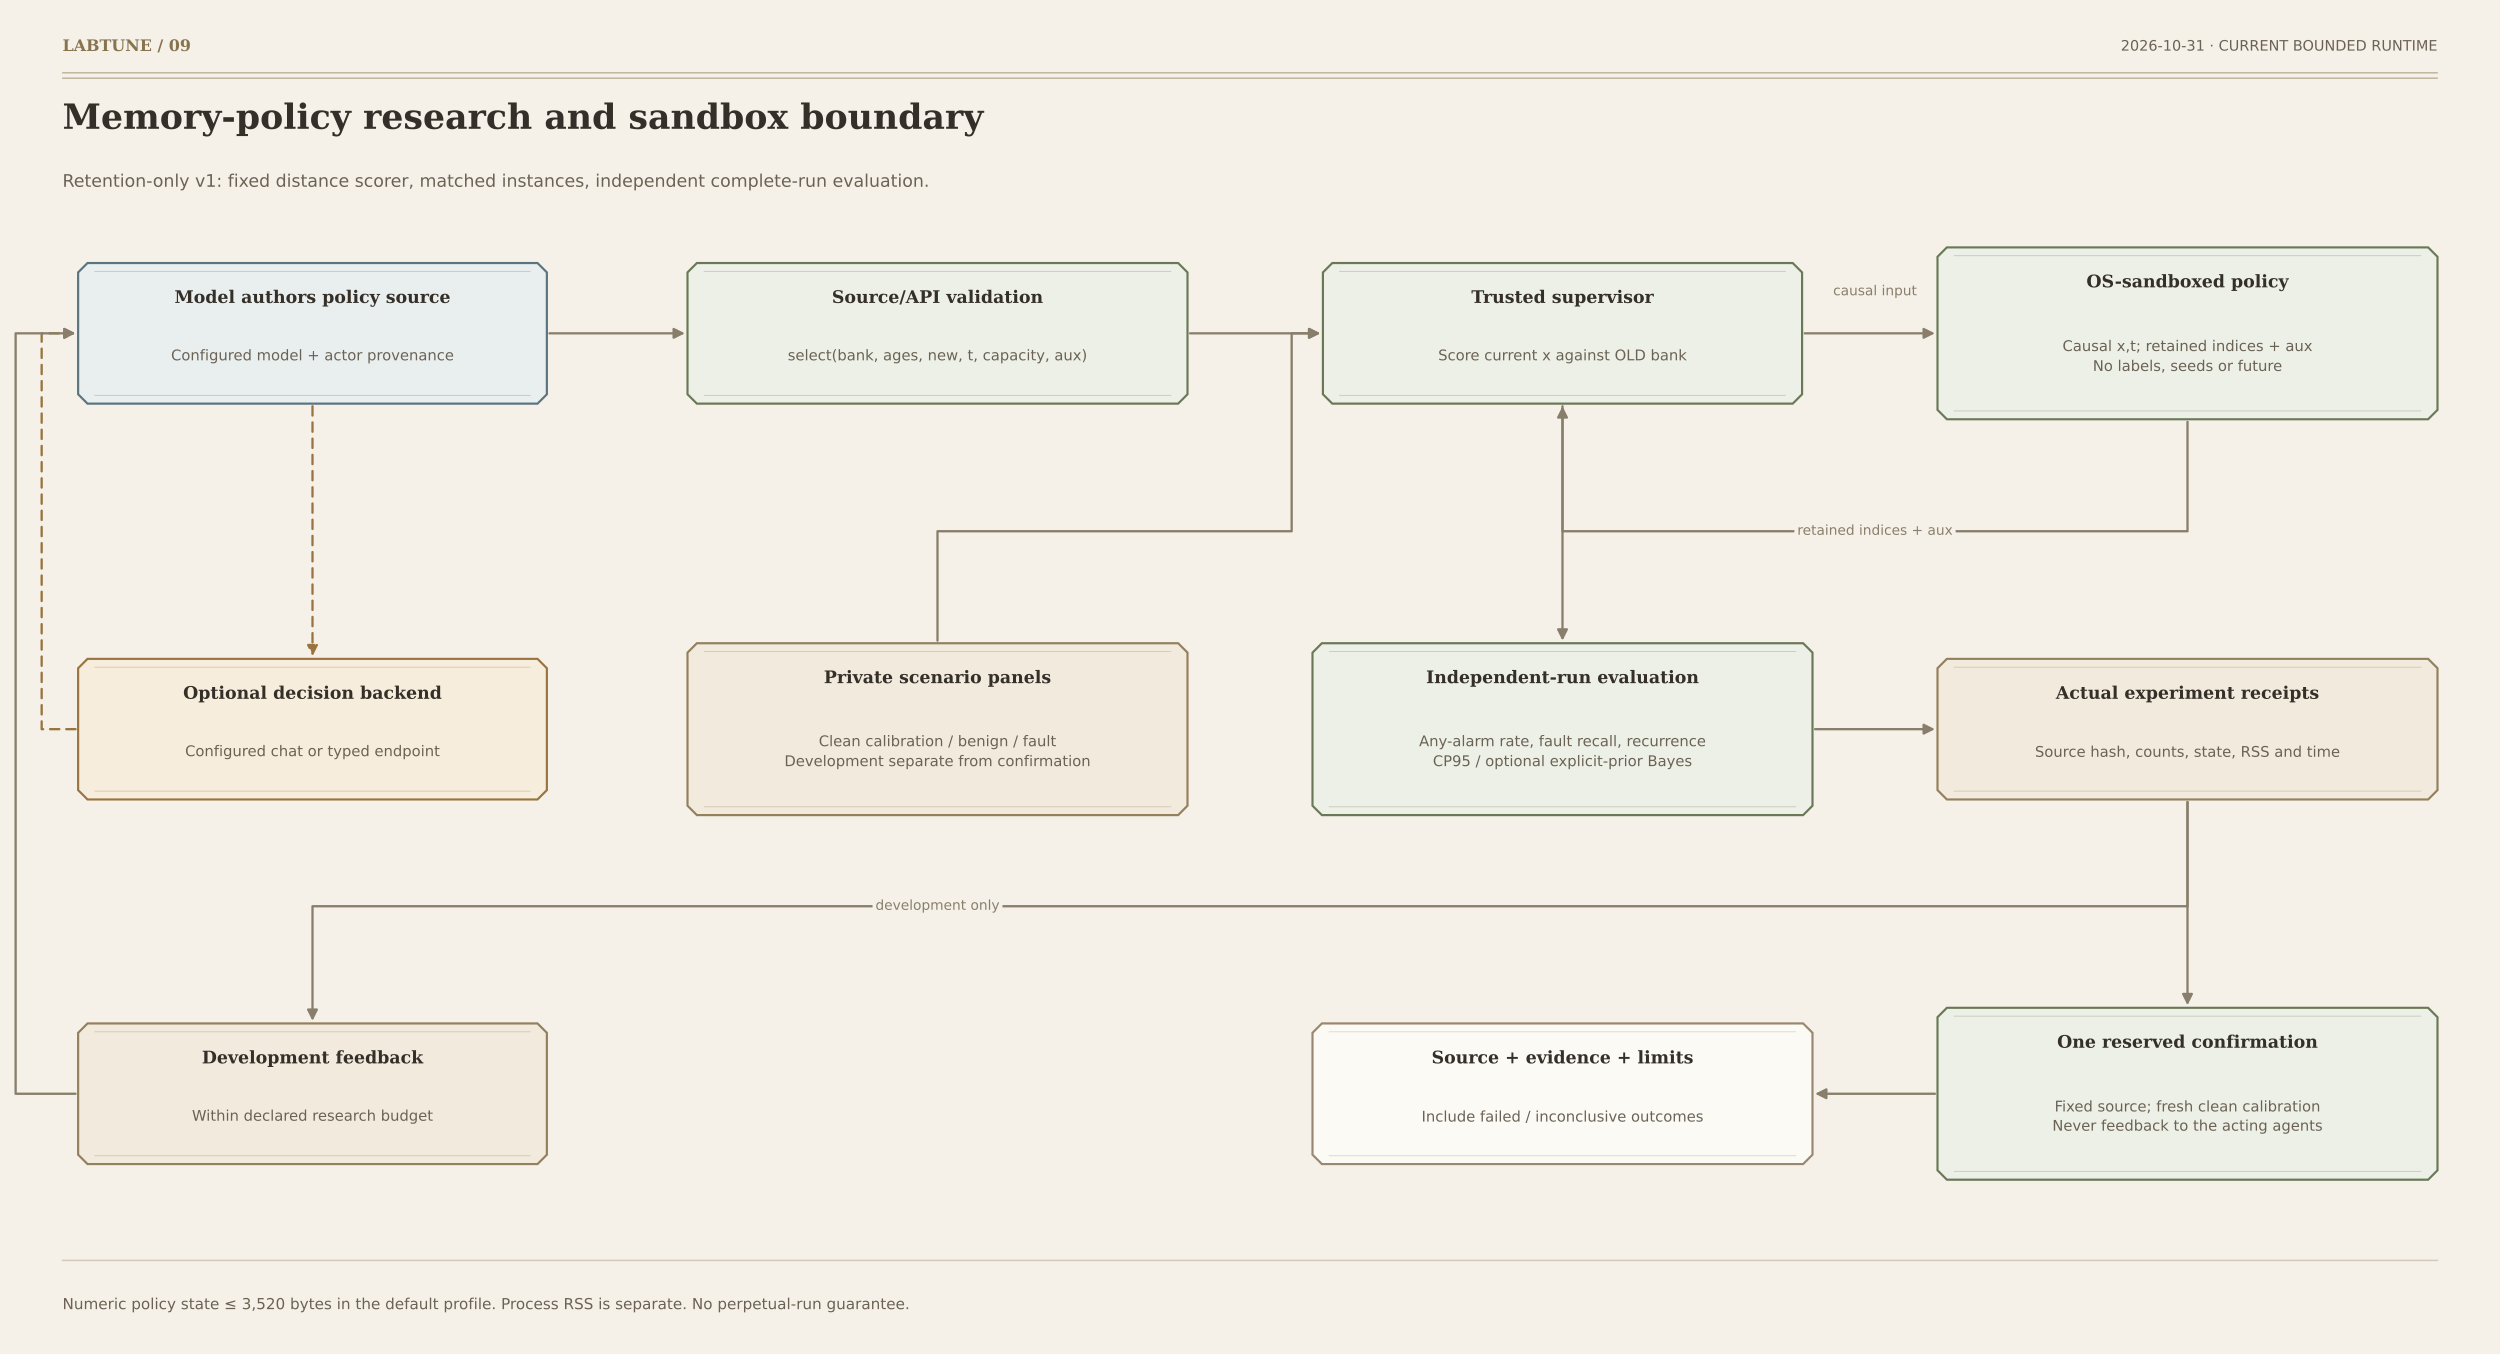
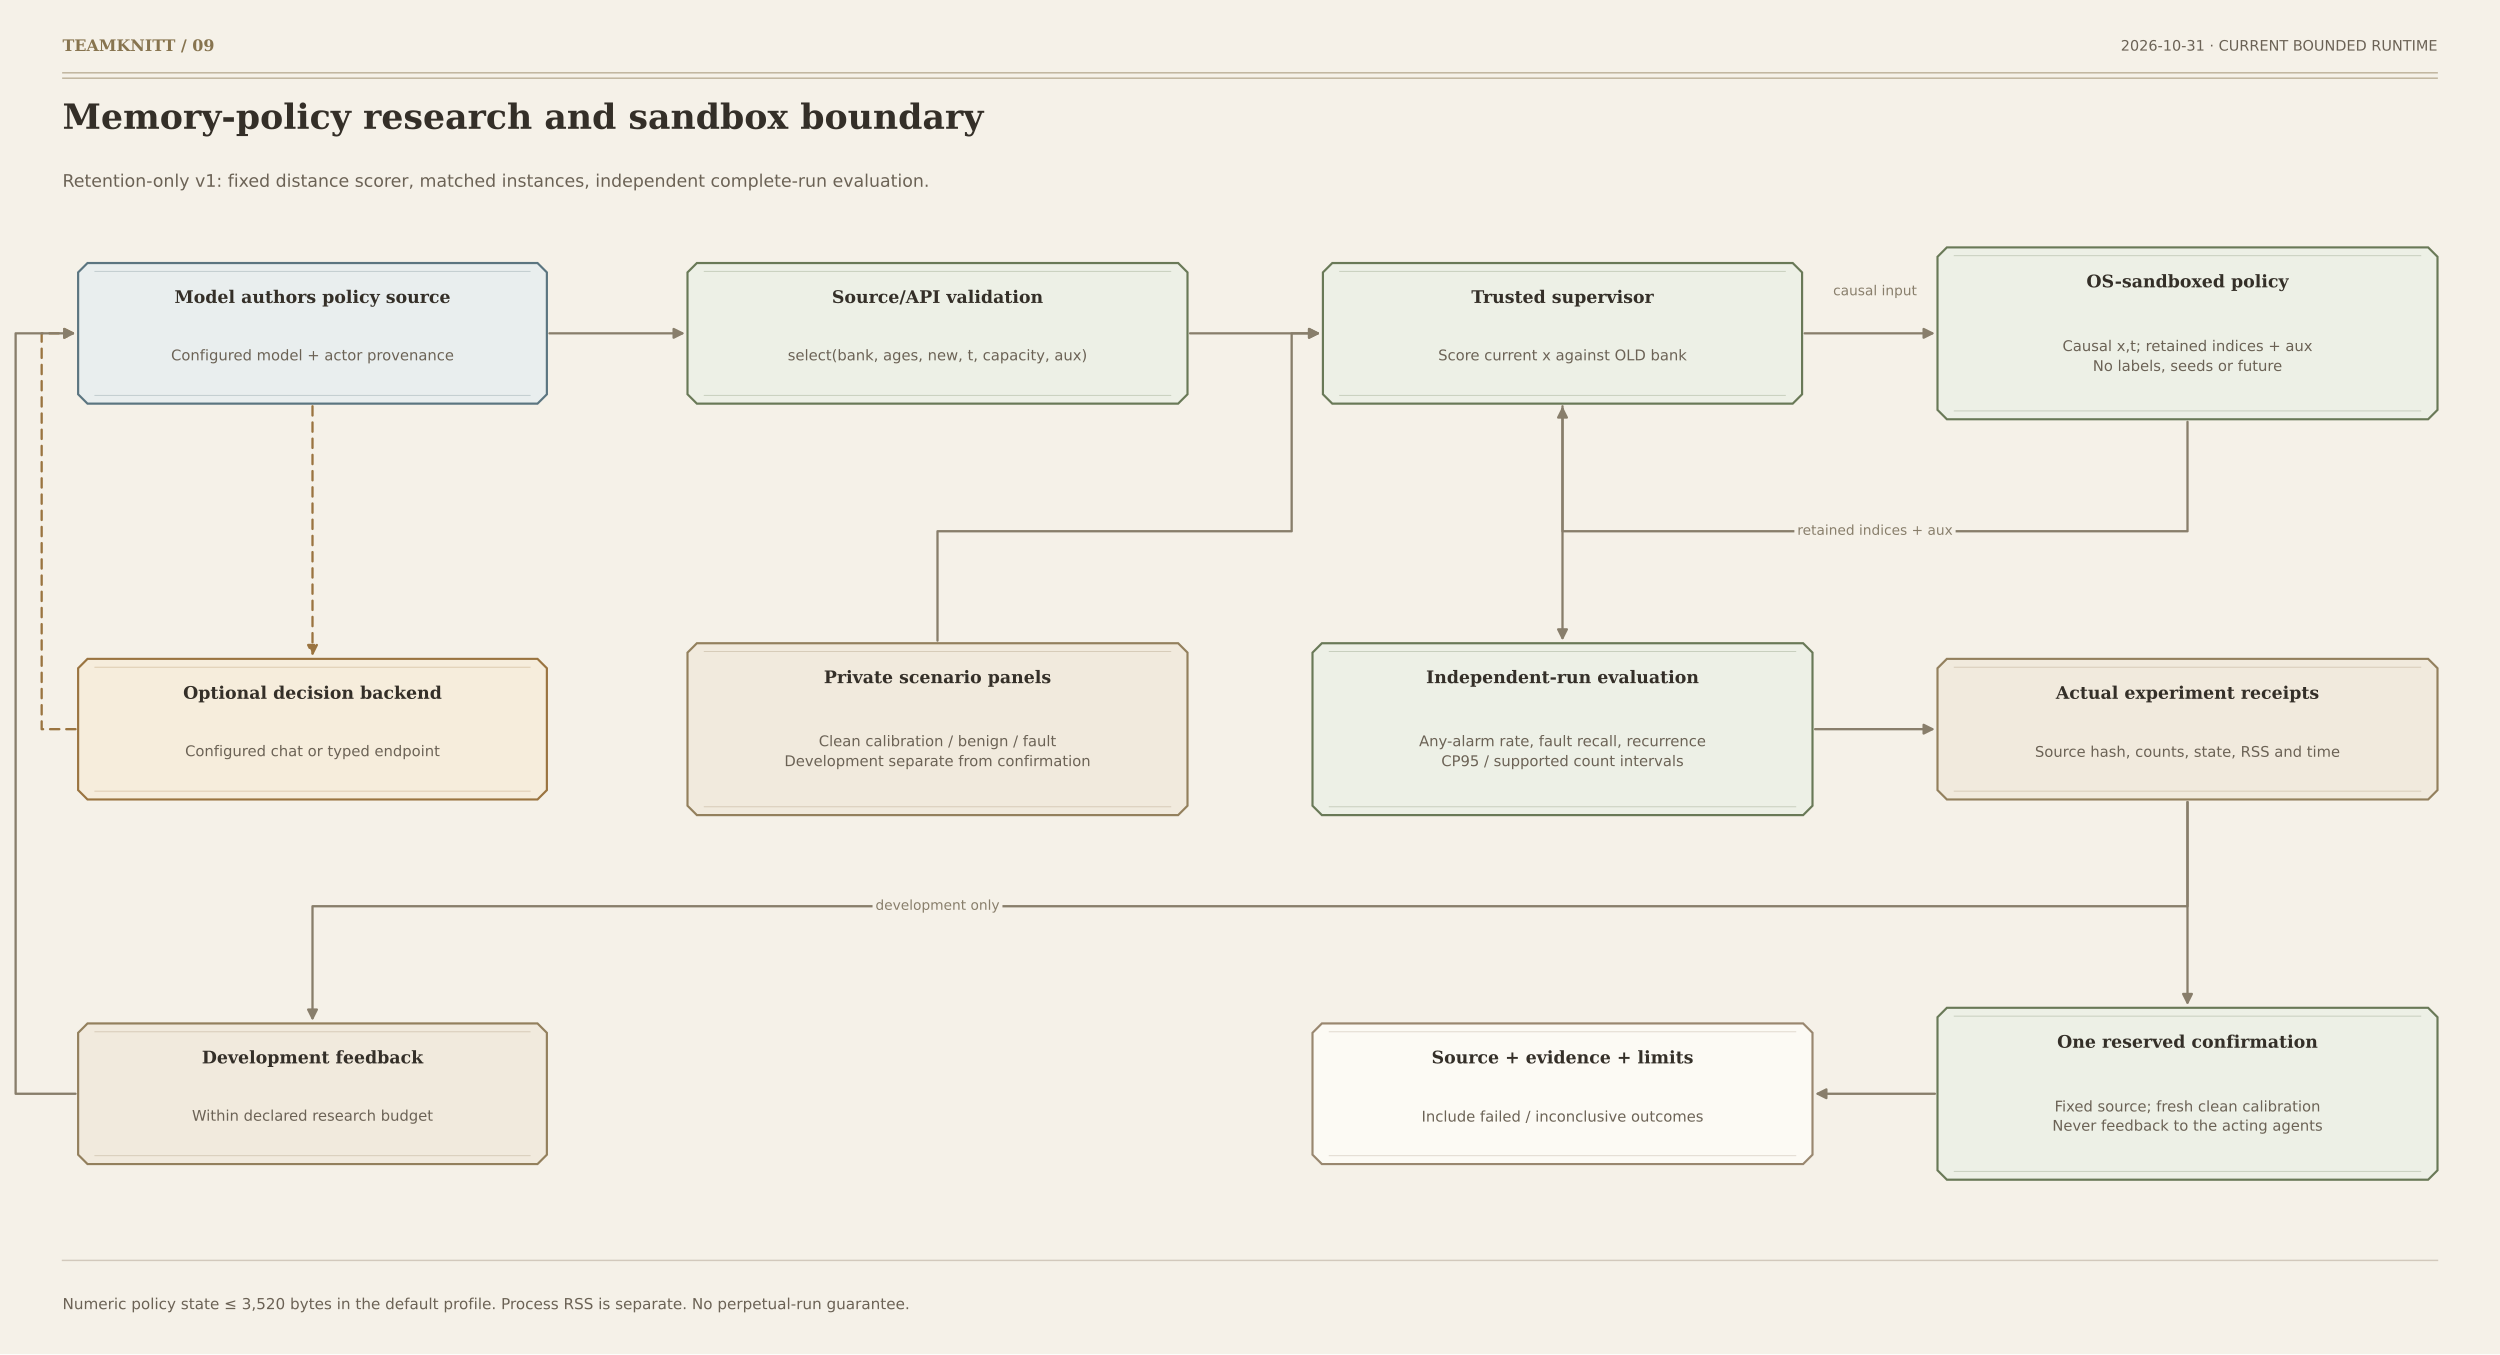
<svg xmlns="http://www.w3.org/2000/svg" width="1728pt" height="936pt" viewBox="0 0 1728 936" version="1.1">
  <defs>
    <style type="text/css">*{stroke-linejoin: round; stroke-linecap: butt}</style>
  </defs>
  <g id="figure_1">
    <g id="patch_1">
-       <path d="M 0 936  L 1728 936  L 1728 0  L 0 0  z " style="fill: #f5f1e8" />
+       <path d="M 0 936 L 1728 936 L 1728 0 L 0 0 z " style="fill: #f5f1e8" />
    </g>
    <g id="axes_1">
      <g id="patch_2">
-         <path d="M 379.8 230.4  L 471.611 230.4  " clip-path="url(#pad5d11f4c5)" style="fill: none; stroke: #887e6b; stroke-width: 1.6; stroke-linecap: round" />
-         <path d="M 465.611 227.4  L 471.611 230.4  L 465.611 233.4  z " clip-path="url(#pad5d11f4c5)" style="fill: #887e6b; stroke: #887e6b; stroke-width: 1.6; stroke-linecap: round" />
+         <path d="M 379.8 230.4 L 471.611 230.4 " clip-path="url(#p0adffe29b6)" style="fill: none; stroke: #887e6b; stroke-width: 1.6; stroke-linecap: round" />
+         <path d="M 465.611 227.4 L 471.611 230.4 L 465.611 233.4 z " clip-path="url(#p0adffe29b6)" style="fill: #887e6b; stroke: #887e6b; stroke-width: 1.6; stroke-linecap: round" />
      </g>
      <g id="patch_3">
-         <path d="M 822.6 230.4  L 910.811 230.4  " clip-path="url(#pad5d11f4c5)" style="fill: none; stroke: #887e6b; stroke-width: 1.6; stroke-linecap: round" />
-         <path d="M 904.811 227.4  L 910.811 230.4  L 904.811 233.4  z " clip-path="url(#pad5d11f4c5)" style="fill: #887e6b; stroke: #887e6b; stroke-width: 1.6; stroke-linecap: round" />
+         <path d="M 822.6 230.4 L 910.811 230.4 " clip-path="url(#p0adffe29b6)" style="fill: none; stroke: #887e6b; stroke-width: 1.6; stroke-linecap: round" />
+         <path d="M 904.811 227.4 L 910.811 230.4 L 904.811 233.4 z " clip-path="url(#p0adffe29b6)" style="fill: #887e6b; stroke: #887e6b; stroke-width: 1.6; stroke-linecap: round" />
      </g>
      <g id="patch_4">
-         <path d="M 1247.4 230.4  L 1335.611 230.4  " clip-path="url(#pad5d11f4c5)" style="fill: none; stroke: #887e6b; stroke-width: 1.6; stroke-linecap: round" />
-         <path d="M 1329.611 227.4  L 1335.611 230.4  L 1329.611 233.4  z " clip-path="url(#pad5d11f4c5)" style="fill: #887e6b; stroke: #887e6b; stroke-width: 1.6; stroke-linecap: round" />
+         <path d="M 1247.4 230.4 L 1335.611 230.4 " clip-path="url(#p0adffe29b6)" style="fill: none; stroke: #887e6b; stroke-width: 1.6; stroke-linecap: round" />
+         <path d="M 1329.611 227.4 L 1335.611 230.4 L 1329.611 233.4 z " clip-path="url(#p0adffe29b6)" style="fill: #887e6b; stroke: #887e6b; stroke-width: 1.6; stroke-linecap: round" />
      </g>
      <g id="patch_5">
-         <path d="M 1512 291.6  L 1512 367.2  L 1080 367.2  L 1080 282.589  " clip-path="url(#pad5d11f4c5)" style="fill: none; stroke: #887e6b; stroke-width: 1.6; stroke-linecap: round" />
-         <path d="M 1077 288.589  L 1080 282.589  L 1083 288.589  z " clip-path="url(#pad5d11f4c5)" style="fill: #887e6b; stroke: #887e6b; stroke-width: 1.6; stroke-linecap: round" />
+         <path d="M 1512 291.6 L 1512 367.2 L 1080 367.2 L 1080 282.589 " clip-path="url(#p0adffe29b6)" style="fill: none; stroke: #887e6b; stroke-width: 1.6; stroke-linecap: round" />
+         <path d="M 1077 288.589 L 1080 282.589 L 1083 288.589 z " clip-path="url(#p0adffe29b6)" style="fill: #887e6b; stroke: #887e6b; stroke-width: 1.6; stroke-linecap: round" />
      </g>
      <g id="patch_6">
-         <path d="M 648 442.8  L 648 367.2  L 892.8 367.2  L 892.8 230.4  L 910.811 230.4  " clip-path="url(#pad5d11f4c5)" style="fill: none; stroke: #887e6b; stroke-width: 1.6; stroke-linecap: round" />
-         <path d="M 904.811 227.4  L 910.811 230.4  L 904.811 233.4  z " clip-path="url(#pad5d11f4c5)" style="fill: #887e6b; stroke: #887e6b; stroke-width: 1.6; stroke-linecap: round" />
+         <path d="M 648 442.8 L 648 367.2 L 892.8 367.2 L 892.8 230.4 L 910.811 230.4 " clip-path="url(#p0adffe29b6)" style="fill: none; stroke: #887e6b; stroke-width: 1.6; stroke-linecap: round" />
+         <path d="M 904.811 227.4 L 910.811 230.4 L 904.811 233.4 z " clip-path="url(#p0adffe29b6)" style="fill: #887e6b; stroke: #887e6b; stroke-width: 1.6; stroke-linecap: round" />
      </g>
      <g id="patch_7">
-         <path d="M 1080 280.8  L 1080 441.011  " clip-path="url(#pad5d11f4c5)" style="fill: none; stroke: #887e6b; stroke-width: 1.6; stroke-linecap: round" />
-         <path d="M 1083 435.011  L 1080 441.011  L 1077 435.011  z " clip-path="url(#pad5d11f4c5)" style="fill: #887e6b; stroke: #887e6b; stroke-width: 1.6; stroke-linecap: round" />
+         <path d="M 1080 280.8 L 1080 441.011 " clip-path="url(#p0adffe29b6)" style="fill: none; stroke: #887e6b; stroke-width: 1.6; stroke-linecap: round" />
+         <path d="M 1083 435.011 L 1080 441.011 L 1077 435.011 z " clip-path="url(#p0adffe29b6)" style="fill: #887e6b; stroke: #887e6b; stroke-width: 1.6; stroke-linecap: round" />
      </g>
      <g id="patch_8">
-         <path d="M 1254.6 504  L 1335.611 504  " clip-path="url(#pad5d11f4c5)" style="fill: none; stroke: #887e6b; stroke-width: 1.6; stroke-linecap: round" />
-         <path d="M 1329.611 501  L 1335.611 504  L 1329.611 507  z " clip-path="url(#pad5d11f4c5)" style="fill: #887e6b; stroke: #887e6b; stroke-width: 1.6; stroke-linecap: round" />
+         <path d="M 1254.6 504 L 1335.611 504 " clip-path="url(#p0adffe29b6)" style="fill: none; stroke: #887e6b; stroke-width: 1.6; stroke-linecap: round" />
+         <path d="M 1329.611 501 L 1335.611 504 L 1329.611 507 z " clip-path="url(#p0adffe29b6)" style="fill: #887e6b; stroke: #887e6b; stroke-width: 1.6; stroke-linecap: round" />
      </g>
      <g id="patch_9">
-         <path d="M 216 280.8  L 216 451.811  " clip-path="url(#pad5d11f4c5)" style="fill: none; stroke-dasharray: 6.4,4.8; stroke-dashoffset: 0; stroke: #9a7440; stroke-width: 1.6; stroke-linecap: round" />
-         <path d="M 219 445.811  L 216 451.811  L 213 445.811  z " clip-path="url(#pad5d11f4c5)" style="fill: #9a7440; stroke-dasharray: 6.4,4.8; stroke-dashoffset: 0; stroke: #9a7440; stroke-width: 1.6; stroke-linecap: round" />
+         <path d="M 216 280.8 L 216 451.811 " clip-path="url(#p0adffe29b6)" style="fill: none; stroke-dasharray: 6.4,4.8; stroke-dashoffset: 0; stroke: #9a7440; stroke-width: 1.6; stroke-linecap: round" />
+         <path d="M 219 445.811 L 216 451.811 L 213 445.811 z " clip-path="url(#p0adffe29b6)" style="fill: #9a7440; stroke-dasharray: 6.4,4.8; stroke-dashoffset: 0; stroke: #9a7440; stroke-width: 1.6; stroke-linecap: round" />
      </g>
      <g id="patch_10">
-         <path d="M 52.2 504  L 28.8 504  L 28.8 230.4  L 50.411 230.4  " clip-path="url(#pad5d11f4c5)" style="fill: none; stroke-dasharray: 6.4,4.8; stroke-dashoffset: 0; stroke: #9a7440; stroke-width: 1.6; stroke-linecap: round" />
-         <path d="M 44.411 227.4  L 50.411 230.4  L 44.411 233.4  z " clip-path="url(#pad5d11f4c5)" style="fill: #9a7440; stroke-dasharray: 6.4,4.8; stroke-dashoffset: 0; stroke: #9a7440; stroke-width: 1.6; stroke-linecap: round" />
+         <path d="M 52.2 504 L 28.8 504 L 28.8 230.4 L 50.411 230.4 " clip-path="url(#p0adffe29b6)" style="fill: none; stroke-dasharray: 6.4,4.8; stroke-dashoffset: 0; stroke: #9a7440; stroke-width: 1.6; stroke-linecap: round" />
+         <path d="M 44.411 227.4 L 50.411 230.4 L 44.411 233.4 z " clip-path="url(#p0adffe29b6)" style="fill: #9a7440; stroke-dasharray: 6.4,4.8; stroke-dashoffset: 0; stroke: #9a7440; stroke-width: 1.6; stroke-linecap: round" />
      </g>
      <g id="patch_11">
-         <path d="M 1512 554.4  L 1512 626.4  L 216 626.4  L 216 703.811  " clip-path="url(#pad5d11f4c5)" style="fill: none; stroke: #887e6b; stroke-width: 1.6; stroke-linecap: round" />
-         <path d="M 219 697.811  L 216 703.811  L 213 697.811  z " clip-path="url(#pad5d11f4c5)" style="fill: #887e6b; stroke: #887e6b; stroke-width: 1.6; stroke-linecap: round" />
+         <path d="M 1512 554.4 L 1512 626.4 L 216 626.4 L 216 703.811 " clip-path="url(#p0adffe29b6)" style="fill: none; stroke: #887e6b; stroke-width: 1.6; stroke-linecap: round" />
+         <path d="M 219 697.811 L 216 703.811 L 213 697.811 z " clip-path="url(#p0adffe29b6)" style="fill: #887e6b; stroke: #887e6b; stroke-width: 1.6; stroke-linecap: round" />
      </g>
      <g id="patch_12">
-         <path d="M 52.2 756  L 10.8 756  L 10.8 230.4  L 50.411 230.4  " clip-path="url(#pad5d11f4c5)" style="fill: none; stroke: #887e6b; stroke-width: 1.6; stroke-linecap: round" />
-         <path d="M 44.411 227.4  L 50.411 230.4  L 44.411 233.4  z " clip-path="url(#pad5d11f4c5)" style="fill: #887e6b; stroke: #887e6b; stroke-width: 1.6; stroke-linecap: round" />
+         <path d="M 52.2 756 L 10.8 756 L 10.8 230.4 L 50.411 230.4 " clip-path="url(#p0adffe29b6)" style="fill: none; stroke: #887e6b; stroke-width: 1.6; stroke-linecap: round" />
+         <path d="M 44.411 227.4 L 50.411 230.4 L 44.411 233.4 z " clip-path="url(#p0adffe29b6)" style="fill: #887e6b; stroke: #887e6b; stroke-width: 1.6; stroke-linecap: round" />
      </g>
      <g id="patch_13">
-         <path d="M 1512 554.4  L 1512 693.011  " clip-path="url(#pad5d11f4c5)" style="fill: none; stroke: #887e6b; stroke-width: 1.6; stroke-linecap: round" />
-         <path d="M 1515 687.011  L 1512 693.011  L 1509 687.011  z " clip-path="url(#pad5d11f4c5)" style="fill: #887e6b; stroke: #887e6b; stroke-width: 1.6; stroke-linecap: round" />
+         <path d="M 1512 554.4 L 1512 693.011 " clip-path="url(#p0adffe29b6)" style="fill: none; stroke: #887e6b; stroke-width: 1.6; stroke-linecap: round" />
+         <path d="M 1515 687.011 L 1512 693.011 L 1509 687.011 z " clip-path="url(#p0adffe29b6)" style="fill: #887e6b; stroke: #887e6b; stroke-width: 1.6; stroke-linecap: round" />
      </g>
      <g id="patch_14">
-         <path d="M 1337.4 756  L 1256.389 756  " clip-path="url(#pad5d11f4c5)" style="fill: none; stroke: #887e6b; stroke-width: 1.6; stroke-linecap: round" />
-         <path d="M 1262.389 759  L 1256.389 756  L 1262.389 753  z " clip-path="url(#pad5d11f4c5)" style="fill: #887e6b; stroke: #887e6b; stroke-width: 1.6; stroke-linecap: round" />
+         <path d="M 1337.4 756 L 1256.389 756 " clip-path="url(#p0adffe29b6)" style="fill: none; stroke: #887e6b; stroke-width: 1.6; stroke-linecap: round" />
+         <path d="M 1262.389 759 L 1256.389 756 L 1262.389 753 z " clip-path="url(#p0adffe29b6)" style="fill: #887e6b; stroke: #887e6b; stroke-width: 1.6; stroke-linecap: round" />
      </g>
      <g id="line2d_1">
-         <path d="M 43.2 50.4  L 1684.8 50.4  " clip-path="url(#pad5d11f4c5)" style="fill: none; stroke: #87744f; stroke-width: 0.5; stroke-linecap: square" />
+         <path d="M 43.2 50.4 L 1684.8 50.4 " clip-path="url(#p0adffe29b6)" style="fill: none; stroke: #87744f; stroke-width: 0.5; stroke-linecap: square" />
      </g>
      <g id="line2d_2">
-         <path d="M 43.2 54  L 1684.8 54  " clip-path="url(#pad5d11f4c5)" style="fill: none; stroke: #87744f; stroke-width: 0.5; stroke-linecap: square" />
+         <path d="M 43.2 54 L 1684.8 54 " clip-path="url(#p0adffe29b6)" style="fill: none; stroke: #87744f; stroke-width: 0.5; stroke-linecap: square" />
      </g>
      <g id="line2d_3">
-         <path d="M 43.2 871.2  L 1684.8 871.2  " clip-path="url(#pad5d11f4c5)" style="fill: none; stroke: #d2c9bc; stroke-linecap: square" />
+         <path d="M 43.2 871.2 L 1684.8 871.2 " clip-path="url(#p0adffe29b6)" style="fill: none; stroke: #d2c9bc; stroke-linecap: square" />
      </g>
      <g id="text_1">
-         <text style="font-weight: 700; font-size: 11px; font-family: 'DejaVu Serif'; text-anchor: start; fill: #87744f" x="43.2" y="35.257" transform="rotate(-0 43.2 35.25742)">LABTUNE / 09</text>
+         <text style="font-weight: 700; font-size: 11px; font-family: 'DejaVu Serif'; text-anchor: start; fill: #87744f" x="43.2" y="35.257" transform="rotate(-0 43.2 35.25742)">TEAMKNITT / 09</text>
      </g>
      <g id="text_2">
        <text style="font-size: 10px; font-family: 'DejaVu Sans'; text-anchor: end; fill: #6b6255" x="1684.8" y="34.998" transform="rotate(-0 1684.8 34.99766)">2026-10-31 · CURRENT BOUNDED RUNTIME</text>
      </g>
      <g id="text_3">
        <text style="font-weight: 700; font-size: 24px; font-family: 'DejaVu Serif'; text-anchor: start; fill: #342f28" x="43.2" y="89.035" transform="rotate(-0 43.2 89.03531)">Memory-policy research and sandbox boundary</text>
      </g>
      <g id="text_4">
        <text style="font-size: 12px; font-family: 'DejaVu Sans'; text-anchor: start; fill: #6b6255" x="43.2" y="129.118" transform="rotate(-0 43.2 129.1177)">Retention-only v1: fixed distance scorer, matched instances, independent complete-run evaluation.</text>
      </g>
      <g id="patch_15">
-         <path d="M 60.48 181.8  L 371.52 181.8  L 378 188.28  L 378 272.52  L 371.52 279  L 60.48 279  L 54 272.52  L 54 188.28  z " clip-path="url(#pad5d11f4c5)" style="fill: #e9eeee; stroke: #5b7580; stroke-width: 1.5; stroke-linejoin: miter" />
+         <path d="M 60.48 181.8 L 371.52 181.8 L 378 188.28 L 378 272.52 L 371.52 279 L 60.48 279 L 54 272.52 L 54 188.28 z " clip-path="url(#p0adffe29b6)" style="fill: #e9eeee; stroke: #5b7580; stroke-width: 1.5; stroke-linejoin: miter" />
      </g>
      <g id="patch_16">
-         <path d="M 481.68 181.8  L 814.32 181.8  L 820.8 188.28  L 820.8 272.52  L 814.32 279  L 481.68 279  L 475.2 272.52  L 475.2 188.28  z " clip-path="url(#pad5d11f4c5)" style="fill: #edf0e6; stroke: #697957; stroke-width: 1.5; stroke-linejoin: miter" />
+         <path d="M 481.68 181.8 L 814.32 181.8 L 820.8 188.28 L 820.8 272.52 L 814.32 279 L 481.68 279 L 475.2 272.52 L 475.2 188.28 z " clip-path="url(#p0adffe29b6)" style="fill: #edf0e6; stroke: #697957; stroke-width: 1.5; stroke-linejoin: miter" />
      </g>
      <g id="patch_17">
-         <path d="M 920.88 181.8  L 1239.12 181.8  L 1245.6 188.28  L 1245.6 272.52  L 1239.12 279  L 920.88 279  L 914.4 272.52  L 914.4 188.28  z " clip-path="url(#pad5d11f4c5)" style="fill: #edf0e6; stroke: #697957; stroke-width: 1.5; stroke-linejoin: miter" />
+         <path d="M 920.88 181.8 L 1239.12 181.8 L 1245.6 188.28 L 1245.6 272.52 L 1239.12 279 L 920.88 279 L 914.4 272.52 L 914.4 188.28 z " clip-path="url(#p0adffe29b6)" style="fill: #edf0e6; stroke: #697957; stroke-width: 1.5; stroke-linejoin: miter" />
      </g>
      <g id="patch_18">
-         <path d="M 1345.68 171  L 1678.32 171  L 1684.8 177.48  L 1684.8 283.32  L 1678.32 289.8  L 1345.68 289.8  L 1339.2 283.32  L 1339.2 177.48  z " clip-path="url(#pad5d11f4c5)" style="fill: #edf0e6; stroke: #697957; stroke-width: 1.5; stroke-linejoin: miter" />
+         <path d="M 1345.68 171 L 1678.32 171 L 1684.8 177.48 L 1684.8 283.32 L 1678.32 289.8 L 1345.68 289.8 L 1339.2 283.32 L 1339.2 177.48 z " clip-path="url(#p0adffe29b6)" style="fill: #edf0e6; stroke: #697957; stroke-width: 1.5; stroke-linejoin: miter" />
      </g>
      <g id="patch_19">
-         <path d="M 60.48 455.4  L 371.52 455.4  L 378 461.88  L 378 546.12  L 371.52 552.6  L 60.48 552.6  L 54 546.12  L 54 461.88  z " clip-path="url(#pad5d11f4c5)" style="fill: #f6eddc; stroke: #9a7440; stroke-width: 1.5; stroke-linejoin: miter" />
+         <path d="M 60.48 455.4 L 371.52 455.4 L 378 461.88 L 378 546.12 L 371.52 552.6 L 60.48 552.6 L 54 546.12 L 54 461.88 z " clip-path="url(#p0adffe29b6)" style="fill: #f6eddc; stroke: #9a7440; stroke-width: 1.5; stroke-linejoin: miter" />
      </g>
      <g id="patch_20">
-         <path d="M 481.68 444.6  L 814.32 444.6  L 820.8 451.08  L 820.8 556.92  L 814.32 563.4  L 481.68 563.4  L 475.2 556.92  L 475.2 451.08  z " clip-path="url(#pad5d11f4c5)" style="fill: #f1eadd; stroke: #93805d; stroke-width: 1.5; stroke-linejoin: miter" />
+         <path d="M 481.68 444.6 L 814.32 444.6 L 820.8 451.08 L 820.8 556.92 L 814.32 563.4 L 481.68 563.4 L 475.2 556.92 L 475.2 451.08 z " clip-path="url(#p0adffe29b6)" style="fill: #f1eadd; stroke: #93805d; stroke-width: 1.5; stroke-linejoin: miter" />
      </g>
      <g id="patch_21">
-         <path d="M 913.68 444.6  L 1246.32 444.6  L 1252.8 451.08  L 1252.8 556.92  L 1246.32 563.4  L 913.68 563.4  L 907.2 556.92  L 907.2 451.08  z " clip-path="url(#pad5d11f4c5)" style="fill: #edf0e6; stroke: #697957; stroke-width: 1.5; stroke-linejoin: miter" />
+         <path d="M 913.68 444.6 L 1246.32 444.6 L 1252.8 451.08 L 1252.8 556.92 L 1246.32 563.4 L 913.68 563.4 L 907.2 556.92 L 907.2 451.08 z " clip-path="url(#p0adffe29b6)" style="fill: #edf0e6; stroke: #697957; stroke-width: 1.5; stroke-linejoin: miter" />
      </g>
      <g id="patch_22">
-         <path d="M 1345.68 455.4  L 1678.32 455.4  L 1684.8 461.88  L 1684.8 546.12  L 1678.32 552.6  L 1345.68 552.6  L 1339.2 546.12  L 1339.2 461.88  z " clip-path="url(#pad5d11f4c5)" style="fill: #f1eadd; stroke: #93805d; stroke-width: 1.5; stroke-linejoin: miter" />
+         <path d="M 1345.68 455.4 L 1678.32 455.4 L 1684.8 461.88 L 1684.8 546.12 L 1678.32 552.6 L 1345.68 552.6 L 1339.2 546.12 L 1339.2 461.88 z " clip-path="url(#p0adffe29b6)" style="fill: #f1eadd; stroke: #93805d; stroke-width: 1.5; stroke-linejoin: miter" />
      </g>
      <g id="patch_23">
-         <path d="M 60.48 707.4  L 371.52 707.4  L 378 713.88  L 378 798.12  L 371.52 804.6  L 60.48 804.6  L 54 798.12  L 54 713.88  z " clip-path="url(#pad5d11f4c5)" style="fill: #f1eadd; stroke: #93805d; stroke-width: 1.5; stroke-linejoin: miter" />
+         <path d="M 60.48 707.4 L 371.52 707.4 L 378 713.88 L 378 798.12 L 371.52 804.6 L 60.48 804.6 L 54 798.12 L 54 713.88 z " clip-path="url(#p0adffe29b6)" style="fill: #f1eadd; stroke: #93805d; stroke-width: 1.5; stroke-linejoin: miter" />
      </g>
      <g id="patch_24">
-         <path d="M 913.68 707.4  L 1246.32 707.4  L 1252.8 713.88  L 1252.8 798.12  L 1246.32 804.6  L 913.68 804.6  L 907.2 798.12  L 907.2 713.88  z " clip-path="url(#pad5d11f4c5)" style="fill: #fcfaf4; stroke: #99876f; stroke-width: 1.5; stroke-linejoin: miter" />
+         <path d="M 913.68 707.4 L 1246.32 707.4 L 1252.8 713.88 L 1252.8 798.12 L 1246.32 804.6 L 913.68 804.6 L 907.2 798.12 L 907.2 713.88 z " clip-path="url(#p0adffe29b6)" style="fill: #fcfaf4; stroke: #99876f; stroke-width: 1.5; stroke-linejoin: miter" />
      </g>
      <g id="patch_25">
-         <path d="M 1345.68 696.6  L 1678.32 696.6  L 1684.8 703.08  L 1684.8 808.92  L 1678.32 815.4  L 1345.68 815.4  L 1339.2 808.92  L 1339.2 703.08  z " clip-path="url(#pad5d11f4c5)" style="fill: #edf0e6; stroke: #697957; stroke-width: 1.5; stroke-linejoin: miter" />
+         <path d="M 1345.68 696.6 L 1678.32 696.6 L 1684.8 703.08 L 1684.8 808.92 L 1678.32 815.4 L 1345.68 815.4 L 1339.2 808.92 L 1339.2 703.08 z " clip-path="url(#p0adffe29b6)" style="fill: #edf0e6; stroke: #697957; stroke-width: 1.5; stroke-linejoin: miter" />
      </g>
      <g id="text_5">
        <text style="font-size: 10.5px; font-family: 'DejaVu Sans'; text-anchor: start; fill: #6b6255" x="43.2" y="904.888" transform="rotate(-0 43.2 904.8879)">Numeric policy state ≤ 3,520 bytes in the default profile. Process RSS is separate. No perpetual-run guarantee.</text>
      </g>
      <g id="line2d_4">
-         <path d="M 65.52 187.56  L 366.48 187.56  " clip-path="url(#pad5d11f4c5)" style="fill: none; stroke: #5b7580; stroke-opacity: 0.35; stroke-width: 0.55; stroke-linecap: square" />
+         <path d="M 65.52 187.56 L 366.48 187.56 " clip-path="url(#p0adffe29b6)" style="fill: none; stroke: #5b7580; stroke-opacity: 0.35; stroke-width: 0.55; stroke-linecap: square" />
      </g>
      <g id="line2d_5">
-         <path d="M 65.52 273.24  L 366.48 273.24  " clip-path="url(#pad5d11f4c5)" style="fill: none; stroke: #5b7580; stroke-opacity: 0.35; stroke-width: 0.55; stroke-linecap: square" />
+         <path d="M 65.52 273.24 L 366.48 273.24 " clip-path="url(#p0adffe29b6)" style="fill: none; stroke: #5b7580; stroke-opacity: 0.35; stroke-width: 0.55; stroke-linecap: square" />
      </g>
      <g id="text_6">
        <text style="font-weight: 700; font-size: 12px; font-family: 'DejaVu Serif'; text-anchor: middle; fill: #342f28" x="216" y="209.398" transform="rotate(-0 216 209.3977)">Model authors policy source</text>
      </g>
      <g id="text_7">
        <text style="font-size: 10.2px; font-family: 'DejaVu Sans'; text-anchor: middle; fill: #6b6255" x="216" y="249.055" transform="rotate(-0 216 249.0546)">Configured model + actor provenance</text>
      </g>
      <g id="line2d_6">
-         <path d="M 486.72 187.56  L 809.28 187.56  " clip-path="url(#pad5d11f4c5)" style="fill: none; stroke: #697957; stroke-opacity: 0.35; stroke-width: 0.55; stroke-linecap: square" />
+         <path d="M 486.72 187.56 L 809.28 187.56 " clip-path="url(#p0adffe29b6)" style="fill: none; stroke: #697957; stroke-opacity: 0.35; stroke-width: 0.55; stroke-linecap: square" />
      </g>
      <g id="line2d_7">
-         <path d="M 486.72 273.24  L 809.28 273.24  " clip-path="url(#pad5d11f4c5)" style="fill: none; stroke: #697957; stroke-opacity: 0.35; stroke-width: 0.55; stroke-linecap: square" />
+         <path d="M 486.72 273.24 L 809.28 273.24 " clip-path="url(#p0adffe29b6)" style="fill: none; stroke: #697957; stroke-opacity: 0.35; stroke-width: 0.55; stroke-linecap: square" />
      </g>
      <g id="text_8">
        <text style="font-weight: 700; font-size: 12px; font-family: 'DejaVu Serif'; text-anchor: middle; fill: #342f28" x="648" y="209.398" transform="rotate(-0 648 209.3977)">Source/API validation</text>
      </g>
      <g id="text_9">
        <text style="font-size: 10.2px; font-family: 'DejaVu Sans'; text-anchor: middle; fill: #6b6255" x="648" y="249.055" transform="rotate(-0 648 249.0546)">select(bank, ages, new, t, capacity, aux)</text>
      </g>
      <g id="line2d_8">
-         <path d="M 925.92 187.56  L 1234.08 187.56  " clip-path="url(#pad5d11f4c5)" style="fill: none; stroke: #697957; stroke-opacity: 0.35; stroke-width: 0.55; stroke-linecap: square" />
+         <path d="M 925.92 187.56 L 1234.08 187.56 " clip-path="url(#p0adffe29b6)" style="fill: none; stroke: #697957; stroke-opacity: 0.35; stroke-width: 0.55; stroke-linecap: square" />
      </g>
      <g id="line2d_9">
-         <path d="M 925.92 273.24  L 1234.08 273.24  " clip-path="url(#pad5d11f4c5)" style="fill: none; stroke: #697957; stroke-opacity: 0.35; stroke-width: 0.55; stroke-linecap: square" />
+         <path d="M 925.92 273.24 L 1234.08 273.24 " clip-path="url(#p0adffe29b6)" style="fill: none; stroke: #697957; stroke-opacity: 0.35; stroke-width: 0.55; stroke-linecap: square" />
      </g>
      <g id="text_10">
        <text style="font-weight: 700; font-size: 12px; font-family: 'DejaVu Serif'; text-anchor: middle; fill: #342f28" x="1080" y="209.398" transform="rotate(-0 1080 209.3977)">Trusted supervisor</text>
      </g>
      <g id="text_11">
        <text style="font-size: 10.2px; font-family: 'DejaVu Sans'; text-anchor: middle; fill: #6b6255" x="1080" y="249.055" transform="rotate(-0 1080 249.0546)">Score current x against OLD bank</text>
      </g>
      <g id="line2d_10">
-         <path d="M 1350.72 176.76  L 1673.28 176.76  " clip-path="url(#pad5d11f4c5)" style="fill: none; stroke: #697957; stroke-opacity: 0.35; stroke-width: 0.55; stroke-linecap: square" />
+         <path d="M 1350.72 176.76 L 1673.28 176.76 " clip-path="url(#p0adffe29b6)" style="fill: none; stroke: #697957; stroke-opacity: 0.35; stroke-width: 0.55; stroke-linecap: square" />
      </g>
      <g id="line2d_11">
-         <path d="M 1350.72 284.04  L 1673.28 284.04  " clip-path="url(#pad5d11f4c5)" style="fill: none; stroke: #697957; stroke-opacity: 0.35; stroke-width: 0.55; stroke-linecap: square" />
+         <path d="M 1350.72 284.04 L 1673.28 284.04 " clip-path="url(#p0adffe29b6)" style="fill: none; stroke: #697957; stroke-opacity: 0.35; stroke-width: 0.55; stroke-linecap: square" />
      </g>
      <g id="text_12">
        <text style="font-weight: 700; font-size: 12px; font-family: 'DejaVu Serif'; text-anchor: middle; fill: #342f28" x="1512" y="198.598" transform="rotate(-0 1512 198.5977)">OS-sandboxed policy</text>
      </g>
      <g id="text_13">
        <text style="font-size: 10.2px; font-family: 'DejaVu Sans'; fill: #6b6255" transform="translate(1425.597 242.6373)">Causal x,t; retained indices + aux</text>
        <text style="font-size: 10.2px; font-family: 'DejaVu Sans'; fill: #6b6255" transform="translate(1446.542 256.4073)">No labels, seeds or future</text>
      </g>
      <g id="line2d_12">
-         <path d="M 65.52 461.16  L 366.48 461.16  " clip-path="url(#pad5d11f4c5)" style="fill: none; stroke: #9a7440; stroke-opacity: 0.35; stroke-width: 0.55; stroke-linecap: square" />
+         <path d="M 65.52 461.16 L 366.48 461.16 " clip-path="url(#p0adffe29b6)" style="fill: none; stroke: #9a7440; stroke-opacity: 0.35; stroke-width: 0.55; stroke-linecap: square" />
      </g>
      <g id="line2d_13">
-         <path d="M 65.52 546.84  L 366.48 546.84  " clip-path="url(#pad5d11f4c5)" style="fill: none; stroke: #9a7440; stroke-opacity: 0.35; stroke-width: 0.55; stroke-linecap: square" />
+         <path d="M 65.52 546.84 L 366.48 546.84 " clip-path="url(#p0adffe29b6)" style="fill: none; stroke: #9a7440; stroke-opacity: 0.35; stroke-width: 0.55; stroke-linecap: square" />
      </g>
      <g id="text_14">
        <text style="font-weight: 700; font-size: 12px; font-family: 'DejaVu Serif'; text-anchor: middle; fill: #342f28" x="216" y="482.998" transform="rotate(-0 216 482.9977)">Optional decision backend</text>
      </g>
      <g id="text_15">
        <text style="font-size: 10.2px; font-family: 'DejaVu Sans'; text-anchor: middle; fill: #6b6255" x="216" y="522.655" transform="rotate(-0 216 522.6546)">Configured chat or typed endpoint</text>
      </g>
      <g id="line2d_14">
-         <path d="M 486.72 450.36  L 809.28 450.36  " clip-path="url(#pad5d11f4c5)" style="fill: none; stroke: #93805d; stroke-opacity: 0.35; stroke-width: 0.55; stroke-linecap: square" />
+         <path d="M 486.72 450.36 L 809.28 450.36 " clip-path="url(#p0adffe29b6)" style="fill: none; stroke: #93805d; stroke-opacity: 0.35; stroke-width: 0.55; stroke-linecap: square" />
      </g>
      <g id="line2d_15">
-         <path d="M 486.72 557.64  L 809.28 557.64  " clip-path="url(#pad5d11f4c5)" style="fill: none; stroke: #93805d; stroke-opacity: 0.35; stroke-width: 0.55; stroke-linecap: square" />
+         <path d="M 486.72 557.64 L 809.28 557.64 " clip-path="url(#p0adffe29b6)" style="fill: none; stroke: #93805d; stroke-opacity: 0.35; stroke-width: 0.55; stroke-linecap: square" />
      </g>
      <g id="text_16">
        <text style="font-weight: 700; font-size: 12px; font-family: 'DejaVu Serif'; text-anchor: middle; fill: #342f28" x="648" y="472.198" transform="rotate(-0 648 472.1977)">Private scenario panels</text>
      </g>
      <g id="text_17">
        <text style="font-size: 10.2px; font-family: 'DejaVu Sans'; fill: #6b6255" transform="translate(565.9306 515.7696)">Clean calibration / benign / fault</text>
        <text style="font-size: 10.2px; font-family: 'DejaVu Sans'; fill: #6b6255" transform="translate(542.1798 529.5396)">Development separate from confirmation</text>
      </g>
      <g id="line2d_16">
-         <path d="M 918.72 450.36  L 1241.28 450.36  " clip-path="url(#pad5d11f4c5)" style="fill: none; stroke: #697957; stroke-opacity: 0.35; stroke-width: 0.55; stroke-linecap: square" />
+         <path d="M 918.72 450.36 L 1241.28 450.36 " clip-path="url(#p0adffe29b6)" style="fill: none; stroke: #697957; stroke-opacity: 0.35; stroke-width: 0.55; stroke-linecap: square" />
      </g>
      <g id="line2d_17">
-         <path d="M 918.72 557.64  L 1241.28 557.64  " clip-path="url(#pad5d11f4c5)" style="fill: none; stroke: #697957; stroke-opacity: 0.35; stroke-width: 0.55; stroke-linecap: square" />
+         <path d="M 918.72 557.64 L 1241.28 557.64 " clip-path="url(#p0adffe29b6)" style="fill: none; stroke: #697957; stroke-opacity: 0.35; stroke-width: 0.55; stroke-linecap: square" />
      </g>
      <g id="text_18">
        <text style="font-weight: 700; font-size: 12px; font-family: 'DejaVu Serif'; text-anchor: middle; fill: #342f28" x="1080" y="472.198" transform="rotate(-0 1080 472.1977)">Independent-run evaluation</text>
      </g>
      <g id="text_19">
        <text style="font-size: 10.2px; font-family: 'DejaVu Sans'; fill: #6b6255" transform="translate(980.8656 515.7696)">Any-alarm rate, fault recall, recurrence</text>
-         <text style="font-size: 10.2px; font-family: 'DejaVu Sans'; fill: #6b6255" transform="translate(990.3978 529.5396)">CP95 / optional explicit-prior Bayes</text>
+         <text style="font-size: 10.2px; font-family: 'DejaVu Sans'; fill: #6b6255" transform="translate(996.2269 529.5396)">CP95 / supported count intervals</text>
      </g>
      <g id="line2d_18">
-         <path d="M 1350.72 461.16  L 1673.28 461.16  " clip-path="url(#pad5d11f4c5)" style="fill: none; stroke: #93805d; stroke-opacity: 0.35; stroke-width: 0.55; stroke-linecap: square" />
+         <path d="M 1350.72 461.16 L 1673.28 461.16 " clip-path="url(#p0adffe29b6)" style="fill: none; stroke: #93805d; stroke-opacity: 0.35; stroke-width: 0.55; stroke-linecap: square" />
      </g>
      <g id="line2d_19">
-         <path d="M 1350.72 546.84  L 1673.28 546.84  " clip-path="url(#pad5d11f4c5)" style="fill: none; stroke: #93805d; stroke-opacity: 0.35; stroke-width: 0.55; stroke-linecap: square" />
+         <path d="M 1350.72 546.84 L 1673.28 546.84 " clip-path="url(#p0adffe29b6)" style="fill: none; stroke: #93805d; stroke-opacity: 0.35; stroke-width: 0.55; stroke-linecap: square" />
      </g>
      <g id="text_20">
        <text style="font-weight: 700; font-size: 12px; font-family: 'DejaVu Serif'; text-anchor: middle; fill: #342f28" x="1512" y="482.998" transform="rotate(-0 1512 482.9977)">Actual experiment receipts</text>
      </g>
      <g id="text_21">
        <text style="font-size: 10.2px; font-family: 'DejaVu Sans'; text-anchor: middle; fill: #6b6255" x="1512" y="523.122" transform="rotate(-0 1512 523.1223)">Source hash, counts, state, RSS and time</text>
      </g>
      <g id="line2d_20">
-         <path d="M 65.52 713.16  L 366.48 713.16  " clip-path="url(#pad5d11f4c5)" style="fill: none; stroke: #93805d; stroke-opacity: 0.35; stroke-width: 0.55; stroke-linecap: square" />
+         <path d="M 65.52 713.16 L 366.48 713.16 " clip-path="url(#p0adffe29b6)" style="fill: none; stroke: #93805d; stroke-opacity: 0.35; stroke-width: 0.55; stroke-linecap: square" />
      </g>
      <g id="line2d_21">
-         <path d="M 65.52 798.84  L 366.48 798.84  " clip-path="url(#pad5d11f4c5)" style="fill: none; stroke: #93805d; stroke-opacity: 0.35; stroke-width: 0.55; stroke-linecap: square" />
+         <path d="M 65.52 798.84 L 366.48 798.84 " clip-path="url(#p0adffe29b6)" style="fill: none; stroke: #93805d; stroke-opacity: 0.35; stroke-width: 0.55; stroke-linecap: square" />
      </g>
      <g id="text_22">
        <text style="font-weight: 700; font-size: 12px; font-family: 'DejaVu Serif'; text-anchor: middle; fill: #342f28" x="216" y="734.998" transform="rotate(-0 216 734.9977)">Development feedback</text>
      </g>
      <g id="text_23">
        <text style="font-size: 10.2px; font-family: 'DejaVu Sans'; text-anchor: middle; fill: #6b6255" x="216" y="774.655" transform="rotate(-0 216 774.6546)">Within declared research budget</text>
      </g>
      <g id="line2d_22">
-         <path d="M 918.72 713.16  L 1241.28 713.16  " clip-path="url(#pad5d11f4c5)" style="fill: none; stroke: #99876f; stroke-opacity: 0.35; stroke-width: 0.55; stroke-linecap: square" />
+         <path d="M 918.72 713.16 L 1241.28 713.16 " clip-path="url(#p0adffe29b6)" style="fill: none; stroke: #99876f; stroke-opacity: 0.35; stroke-width: 0.55; stroke-linecap: square" />
      </g>
      <g id="line2d_23">
-         <path d="M 918.72 798.84  L 1241.28 798.84  " clip-path="url(#pad5d11f4c5)" style="fill: none; stroke: #99876f; stroke-opacity: 0.35; stroke-width: 0.55; stroke-linecap: square" />
+         <path d="M 918.72 798.84 L 1241.28 798.84 " clip-path="url(#p0adffe29b6)" style="fill: none; stroke: #99876f; stroke-opacity: 0.35; stroke-width: 0.55; stroke-linecap: square" />
      </g>
      <g id="text_24">
        <text style="font-weight: 700; font-size: 12px; font-family: 'DejaVu Serif'; text-anchor: middle; fill: #342f28" x="1080" y="734.998" transform="rotate(-0 1080 734.9977)">Source + evidence + limits</text>
      </g>
      <g id="text_25">
        <text style="font-size: 10.2px; font-family: 'DejaVu Sans'; text-anchor: middle; fill: #6b6255" x="1080" y="775.242" transform="rotate(-0 1080 775.2419)">Include failed / inconclusive outcomes</text>
      </g>
      <g id="line2d_24">
-         <path d="M 1350.72 702.36  L 1673.28 702.36  " clip-path="url(#pad5d11f4c5)" style="fill: none; stroke: #697957; stroke-opacity: 0.35; stroke-width: 0.55; stroke-linecap: square" />
+         <path d="M 1350.72 702.36 L 1673.28 702.36 " clip-path="url(#p0adffe29b6)" style="fill: none; stroke: #697957; stroke-opacity: 0.35; stroke-width: 0.55; stroke-linecap: square" />
      </g>
      <g id="line2d_25">
-         <path d="M 1350.72 809.64  L 1673.28 809.64  " clip-path="url(#pad5d11f4c5)" style="fill: none; stroke: #697957; stroke-opacity: 0.35; stroke-width: 0.55; stroke-linecap: square" />
+         <path d="M 1350.72 809.64 L 1673.28 809.64 " clip-path="url(#p0adffe29b6)" style="fill: none; stroke: #697957; stroke-opacity: 0.35; stroke-width: 0.55; stroke-linecap: square" />
      </g>
      <g id="text_26">
        <text style="font-weight: 700; font-size: 12px; font-family: 'DejaVu Serif'; text-anchor: middle; fill: #342f28" x="1512" y="724.198" transform="rotate(-0 1512 724.1977)">One reserved confirmation</text>
      </g>
      <g id="text_27">
        <text style="font-size: 10.2px; font-family: 'DejaVu Sans'; fill: #6b6255" transform="translate(1420.131 768.2373)">Fixed source; fresh clean calibration</text>
        <text style="font-size: 10.2px; font-family: 'DejaVu Sans'; fill: #6b6255" transform="translate(1418.565 781.5396)">Never feedback to the acting agents</text>
      </g>
      <g id="text_28">
        <g id="patch_26">
-           <path d="M 1265.04 208.345  L 1326.96 208.345  L 1326.96 194.855  L 1265.04 194.855  z " style="fill: #f5f1e8" />
+           <path d="M 1265.04 208.345 L 1326.96 208.345 L 1326.96 194.855 L 1265.04 194.855 z " style="fill: #f5f1e8" />
        </g>
        <text style="font-size: 9.5px; font-family: 'DejaVu Sans'; text-anchor: middle; fill: #887e6b" x="1296" y="204.068" transform="rotate(-0 1296 204.0681)">causal input</text>
      </g>
      <g id="text_29">
        <g id="patch_27">
-           <path d="M 1240.277 373.945  L 1351.723 373.945  L 1351.723 360.455  L 1240.277 360.455  z " style="fill: #f5f1e8" />
+           <path d="M 1240.277 373.945 L 1351.723 373.945 L 1351.723 360.455 L 1240.277 360.455 z " style="fill: #f5f1e8" />
        </g>
        <text style="font-size: 9.5px; font-family: 'DejaVu Sans'; text-anchor: middle; fill: #887e6b" x="1296" y="369.668" transform="rotate(-0 1296 369.6681)">retained indices + aux</text>
      </g>
      <g id="text_30">
        <g id="patch_28">
-           <path d="M 603.112 633.145  L 692.888 633.145  L 692.888 619.655  L 603.112 619.655  z " style="fill: #f5f1e8" />
+           <path d="M 603.112 633.145 L 692.888 633.145 L 692.888 619.655 L 603.112 619.655 z " style="fill: #f5f1e8" />
        </g>
        <text style="font-size: 9.5px; font-family: 'DejaVu Sans'; text-anchor: middle; fill: #887e6b" x="648" y="628.868" transform="rotate(-0 648 628.8681)">development only</text>
      </g>
    </g>
  </g>
  <defs>
-     <clipPath id="pad5d11f4c5">
+     <clipPath id="p0adffe29b6">
      <rect x="0" y="0" width="1728" height="936" />
    </clipPath>
  </defs>
</svg>
